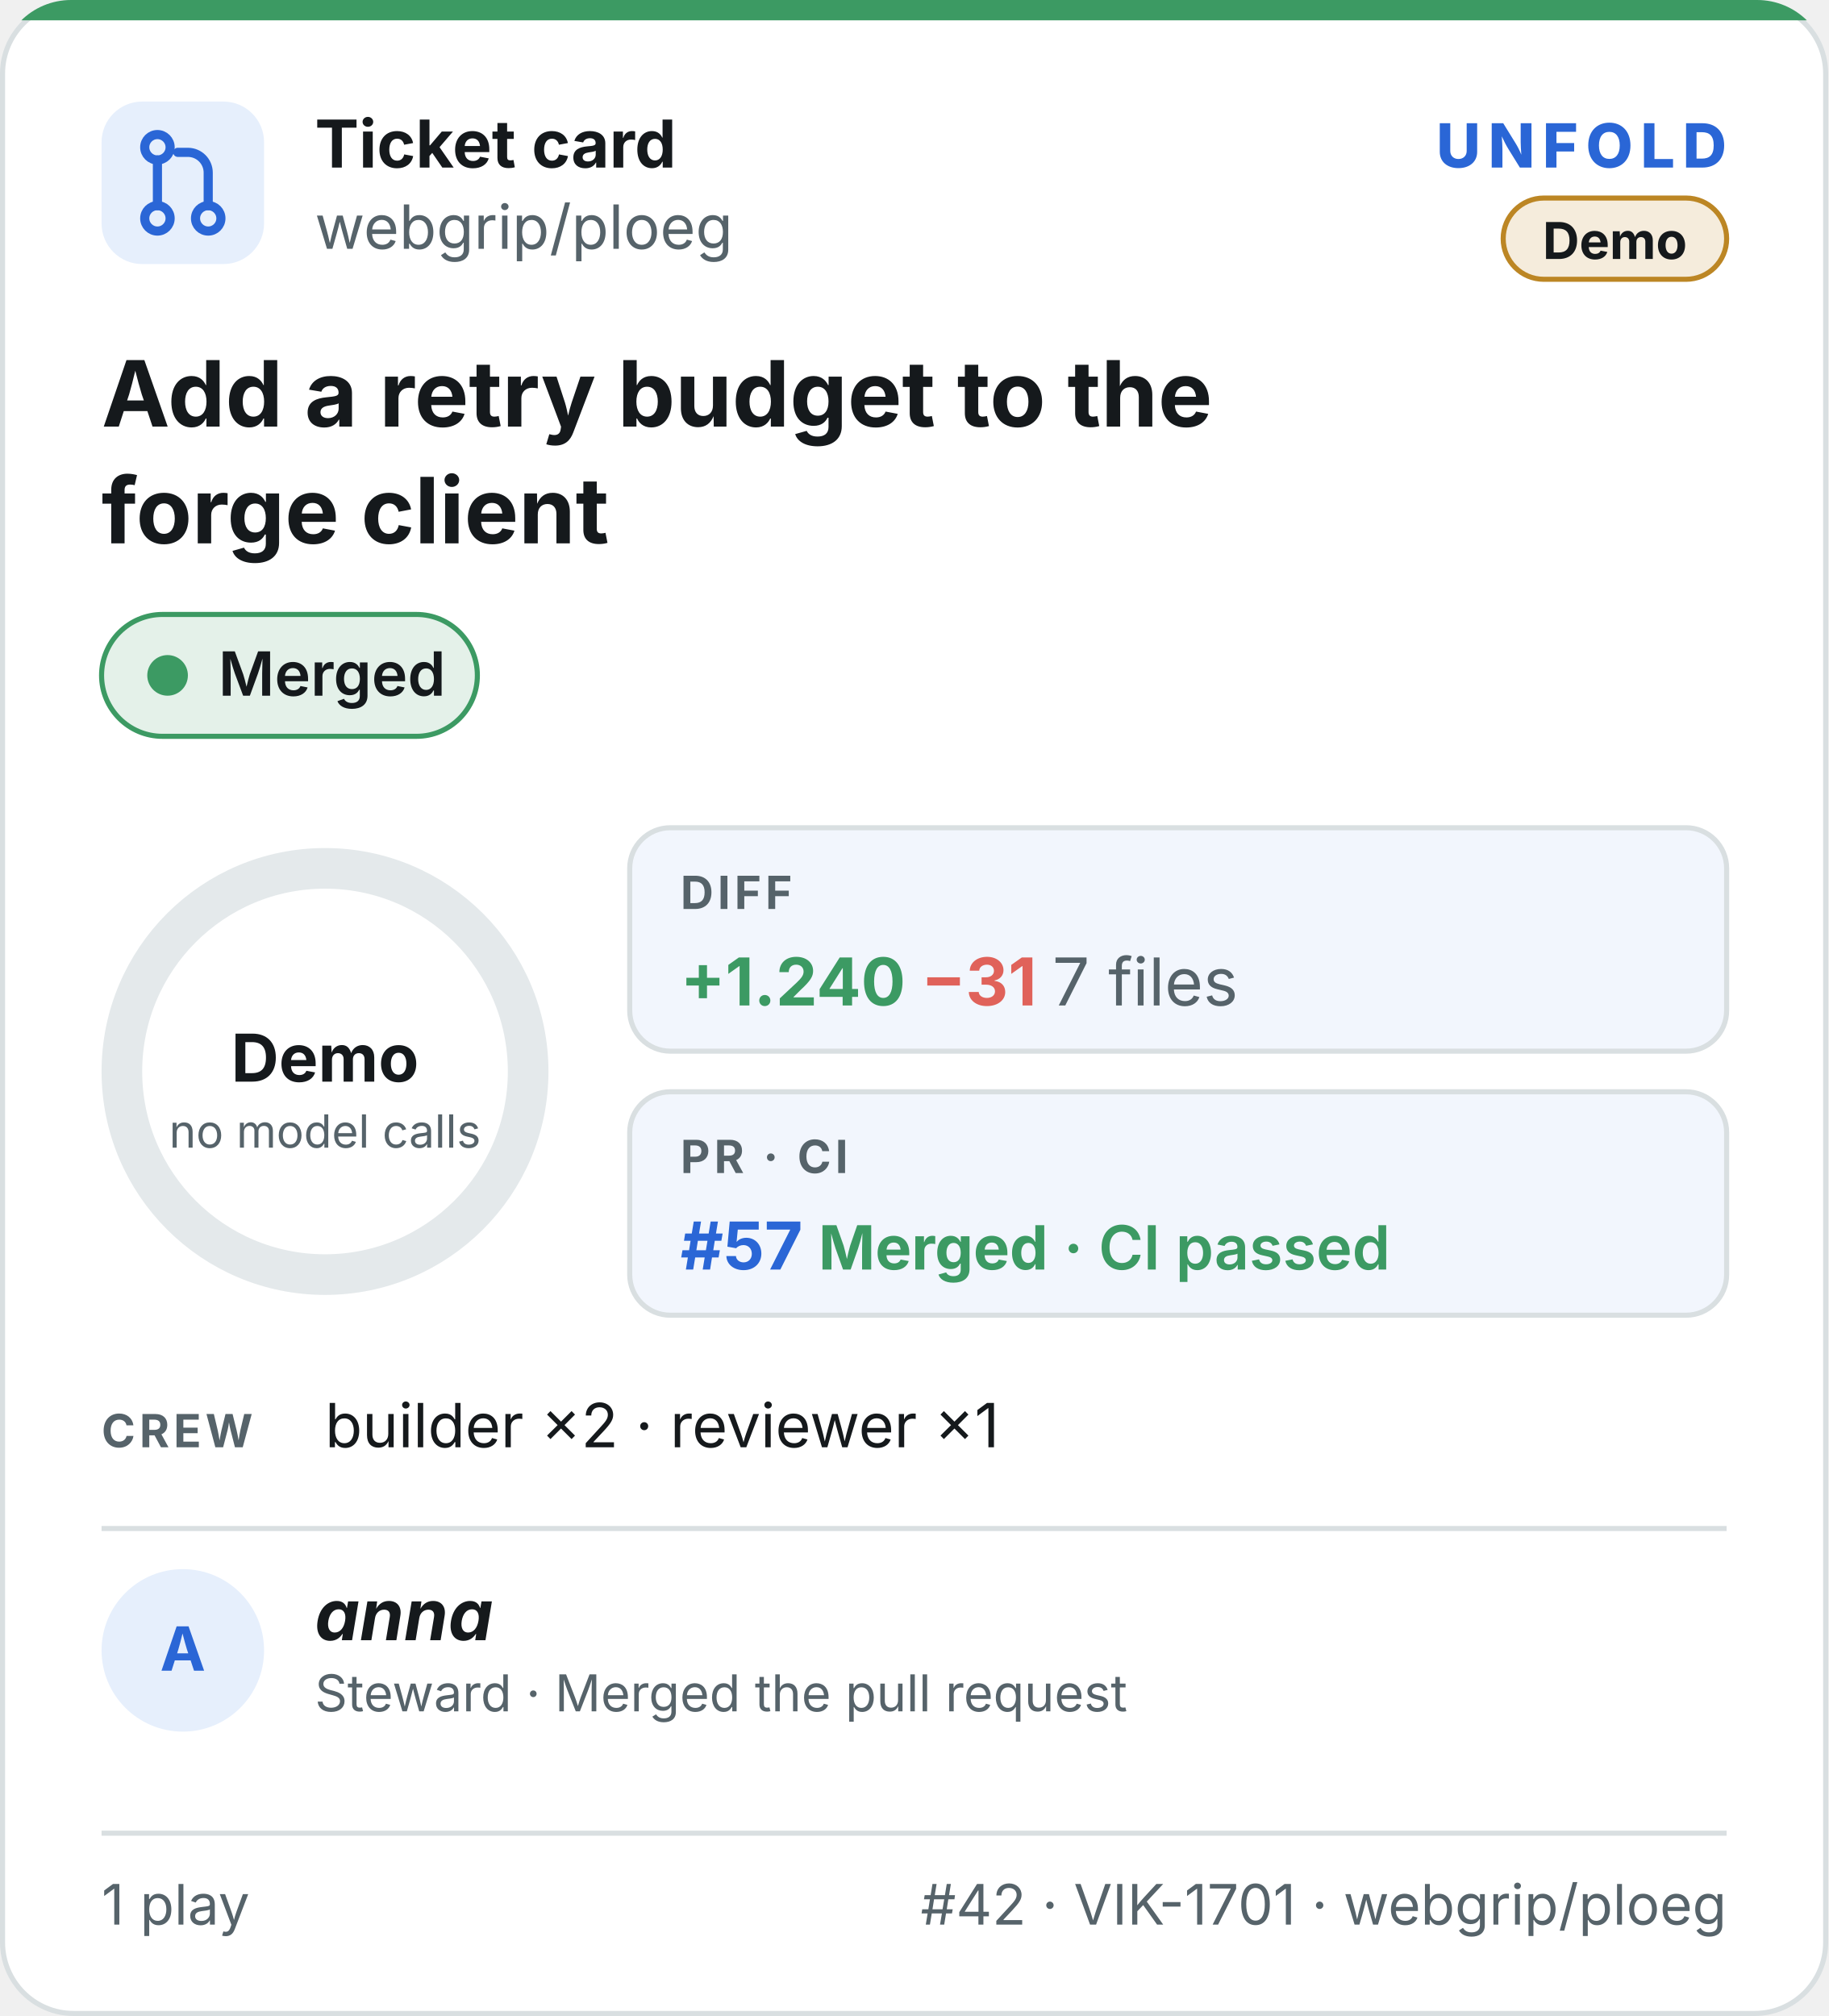
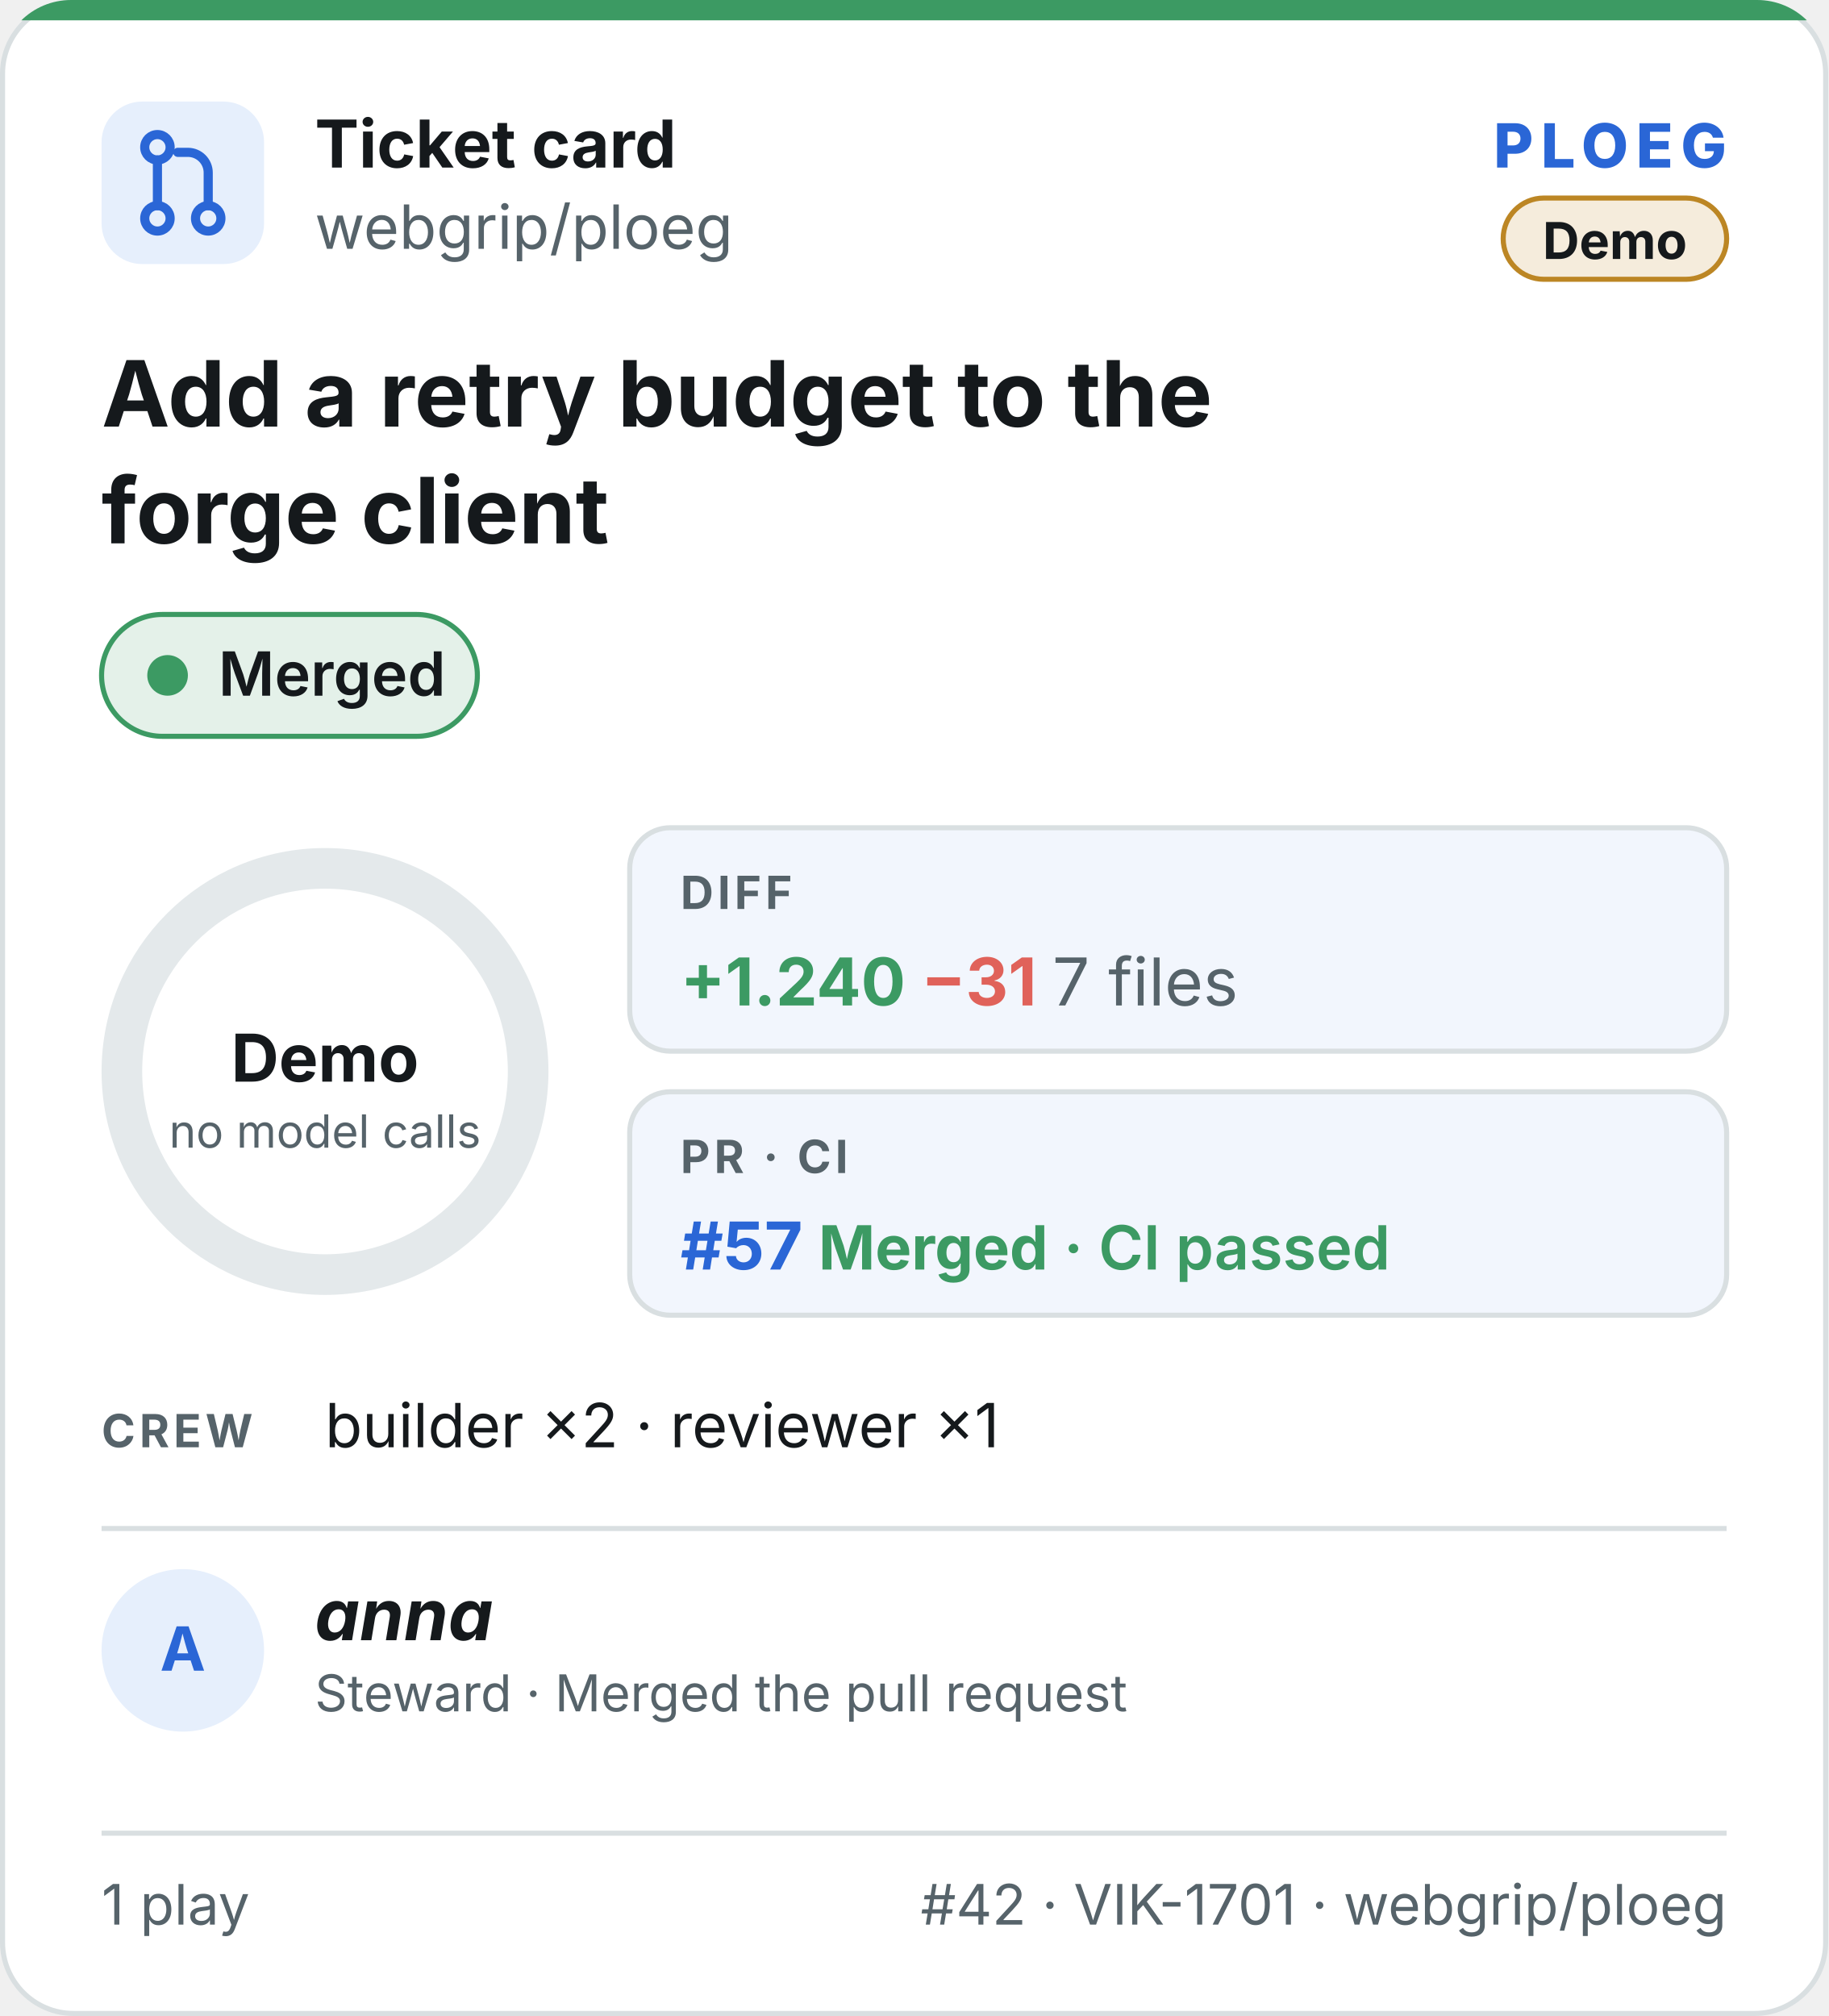
<svg xmlns="http://www.w3.org/2000/svg" width="360" height="397" viewBox="0 0 360 397" role="img" aria-labelledby="card-title card-desc">
  <defs>
    <clipPath id="card-clip">
      <rect x="0" y="0" width="360" height="397" rx="14" />
    </clipPath>
    <linearGradient id="card-sheen" x1="0" y1="0" x2="1" y2="1">
      <stop offset="0" stop-color="#FFFFFF" stop-opacity="0" />
      <stop offset="0.5" stop-color="#D9DFE1" stop-opacity="0.16" />
      <stop offset="1" stop-color="#FFFFFF" stop-opacity="0" />
    </linearGradient>
  </defs>
  <g font-family="Inter, -apple-system, 'Segoe UI', Roboto, Helvetica, Arial, sans-serif">
    <rect x="0.5" y="0.5" width="359" height="396" rx="14" fill="#FFFFFF" stroke="#D9DFE1" />
    <g clip-path="url(#card-clip)">
      <rect x="0" y="0" width="360" height="4" fill="#3C9A63" />
    </g>
    <rect x="20" y="20" width="32" height="32" rx="8" fill="#E6EFFC" />
    <g fill="none" stroke="#2A66D6" stroke-width="1.8" stroke-linecap="round">
      <circle cx="31" cy="29" r="2.5" />
      <circle cx="31" cy="43" r="2.5" />
      <circle cx="41" cy="43" r="2.5" />
      <path d="M31 31.5 V40.5 M41 40.5 V34 a4 4 0 0 0 -4 -4 H35" />
    </g>
    <text x="62" y="33" font-size="13" font-weight="700" fill="#15191C">Ticket card</text>
    <text x="62" y="49" font-size="12" fill="#56636A">webgrip/ploeg</text>
-     <text x="340" y="33" font-size="12" font-weight="800" letter-spacing="1.5" text-anchor="end" fill="#2A66D6">UNFOLD</text>
+     <text x="340" y="33" font-size="12" font-weight="800" letter-spacing="1.5" text-anchor="end" fill="#2A66D6">PLOEG</text>
    <rect x="296" y="39" width="44" height="16" rx="8" fill="#BC8624" fill-opacity="0.16" stroke="#BC8624" />
    <text x="318" y="51" font-size="10" font-weight="700" text-anchor="middle" fill="#15191C">Demo</text>
    <text x="20" y="84" font-size="18" font-weight="700" fill="#15191C">Add a retry budget to the</text>
    <text x="20" y="107" font-size="18" font-weight="700" fill="#15191C">forge client</text>
    <rect x="20" y="121" width="74" height="24" rx="12" fill="#3C9A63" fill-opacity="0.14" stroke="#3C9A63" />
    <circle cx="33" cy="133" r="4" fill="#3C9A63" />
    <text x="43" y="137" font-size="12" font-weight="600" fill="#15191C">Merged</text>
    <circle cx="64" cy="211" r="40" fill="none" stroke="#E4E9EB" stroke-width="8" />
    <text x="64" y="213" font-size="13" font-weight="700" text-anchor="middle" fill="#15191C">Demo</text>
    <text x="64" y="226" font-size="9" text-anchor="middle" fill="#56636A">no model calls</text>
    <rect x="124" y="163" width="216" height="44" rx="8" fill="#E6EFFC" fill-opacity="0.5" stroke="#D9DFE1" />
    <text x="134" y="179" font-size="9" font-weight="700" letter-spacing="0.8" fill="#56636A">DIFF</text>
    <text x="134" y="198" font-size="13" font-weight="700">
      <tspan fill="#3C9A63">+1.240</tspan>
      <tspan fill="#E0625A">−31</tspan>
      <tspan font-weight="400" fill="#56636A">7 files</tspan>
    </text>
    <rect x="124" y="215" width="216" height="44" rx="8" fill="#E6EFFC" fill-opacity="0.5" stroke="#D9DFE1" />
    <text x="134" y="231" font-size="9" font-weight="700" letter-spacing="0.8" fill="#56636A">PR · CI</text>
    <text x="134" y="250" font-size="13" font-weight="700" fill="#2A66D6">#57 <tspan font-size="12" fill="#3C9A63">Merged</tspan>
      <tspan font-size="12" font-weight="600" fill="#3C9A63">· CI passed</tspan>
    </text>
    <text x="20" y="285" font-size="9" font-weight="700" letter-spacing="0.8" fill="#56636A">CREW</text>
    <text x="64" y="285" font-size="12" fill="#15191C">builder ×2 · reviewer ×1</text>
    <line x1="20" y1="301" x2="340" y2="301" stroke="#D9DFE1" />
    <circle cx="36" cy="325" r="16" fill="#E6EFFC" />
    <text x="36" y="329" font-size="12" font-weight="700" text-anchor="middle" fill="#2A66D6">A</text>
    <text x="62" y="323" font-size="14" font-weight="700" font-style="italic" fill="#15191C">anna</text>
    <text x="62" y="337" font-size="10" fill="#56636A">Steward · Merged the pull request</text>
    <line x1="20" y1="361" x2="340" y2="361" stroke="#D9DFE1" />
    <text x="20" y="379" font-size="11" fill="#56636A">1 play</text>
    <text x="340" y="379" font-size="11" text-anchor="end" fill="#56636A">#42 · VIK-1701 · webgrip/ploeg</text>
  </g>
</svg>
